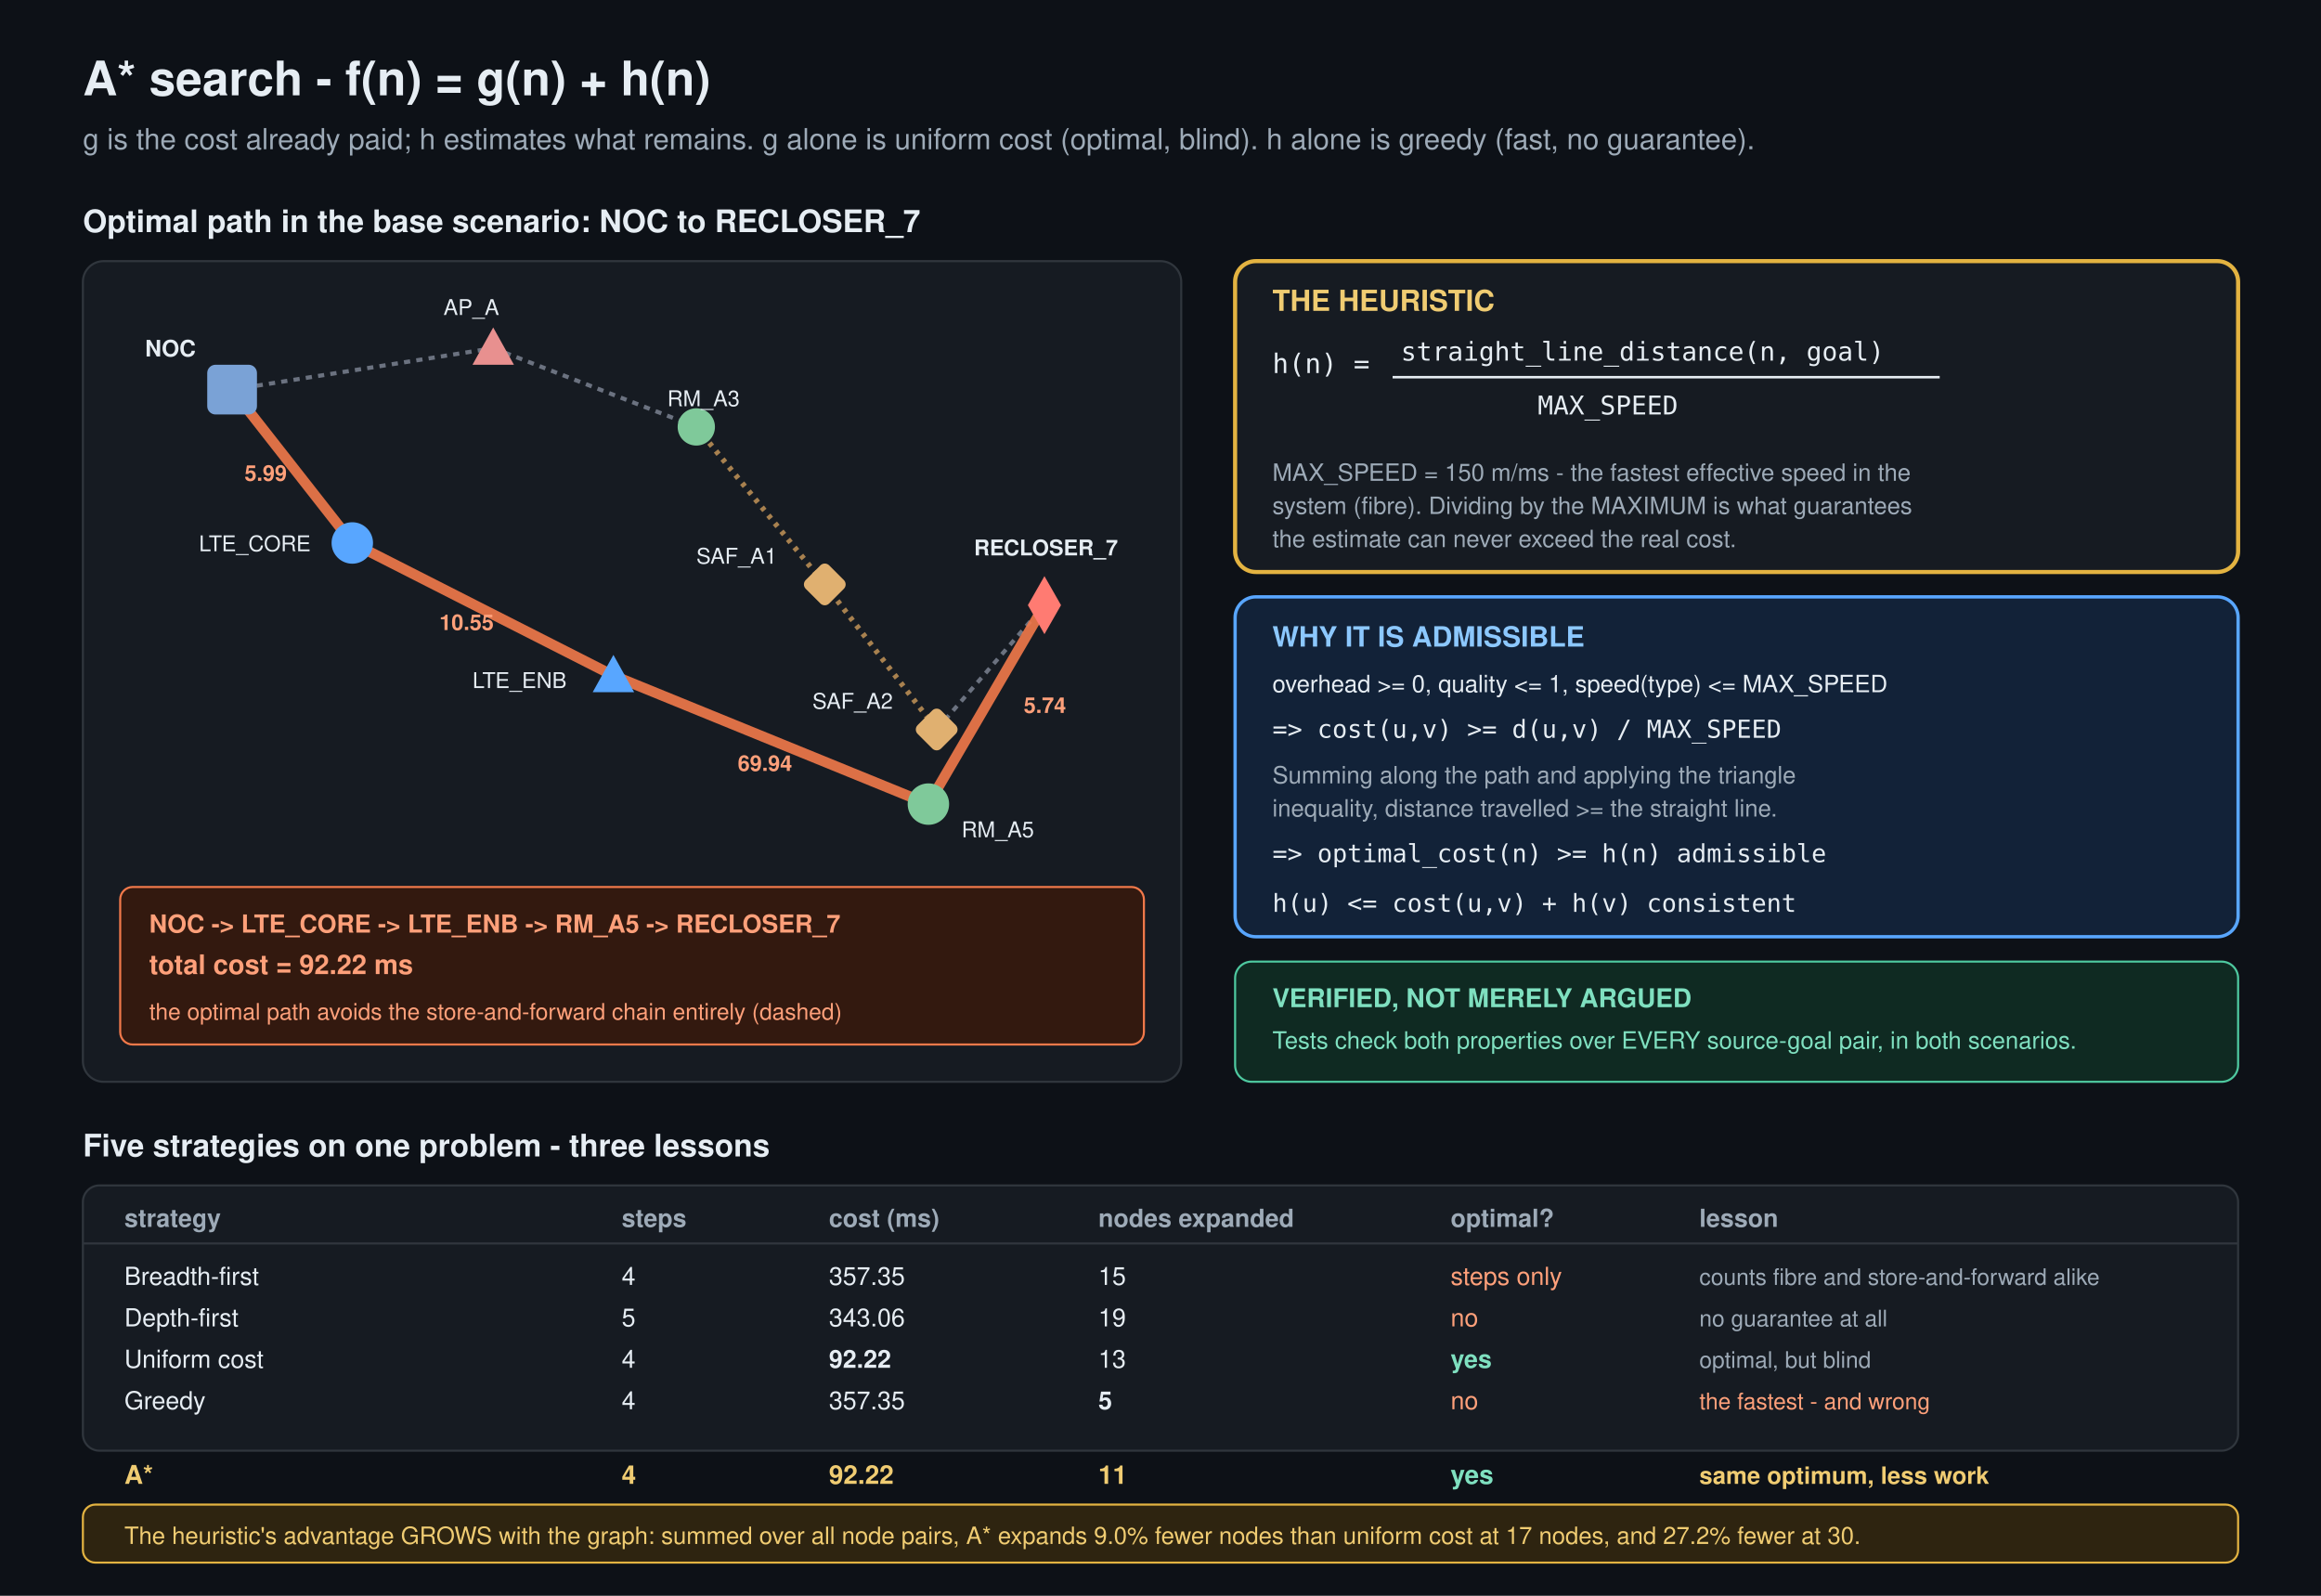
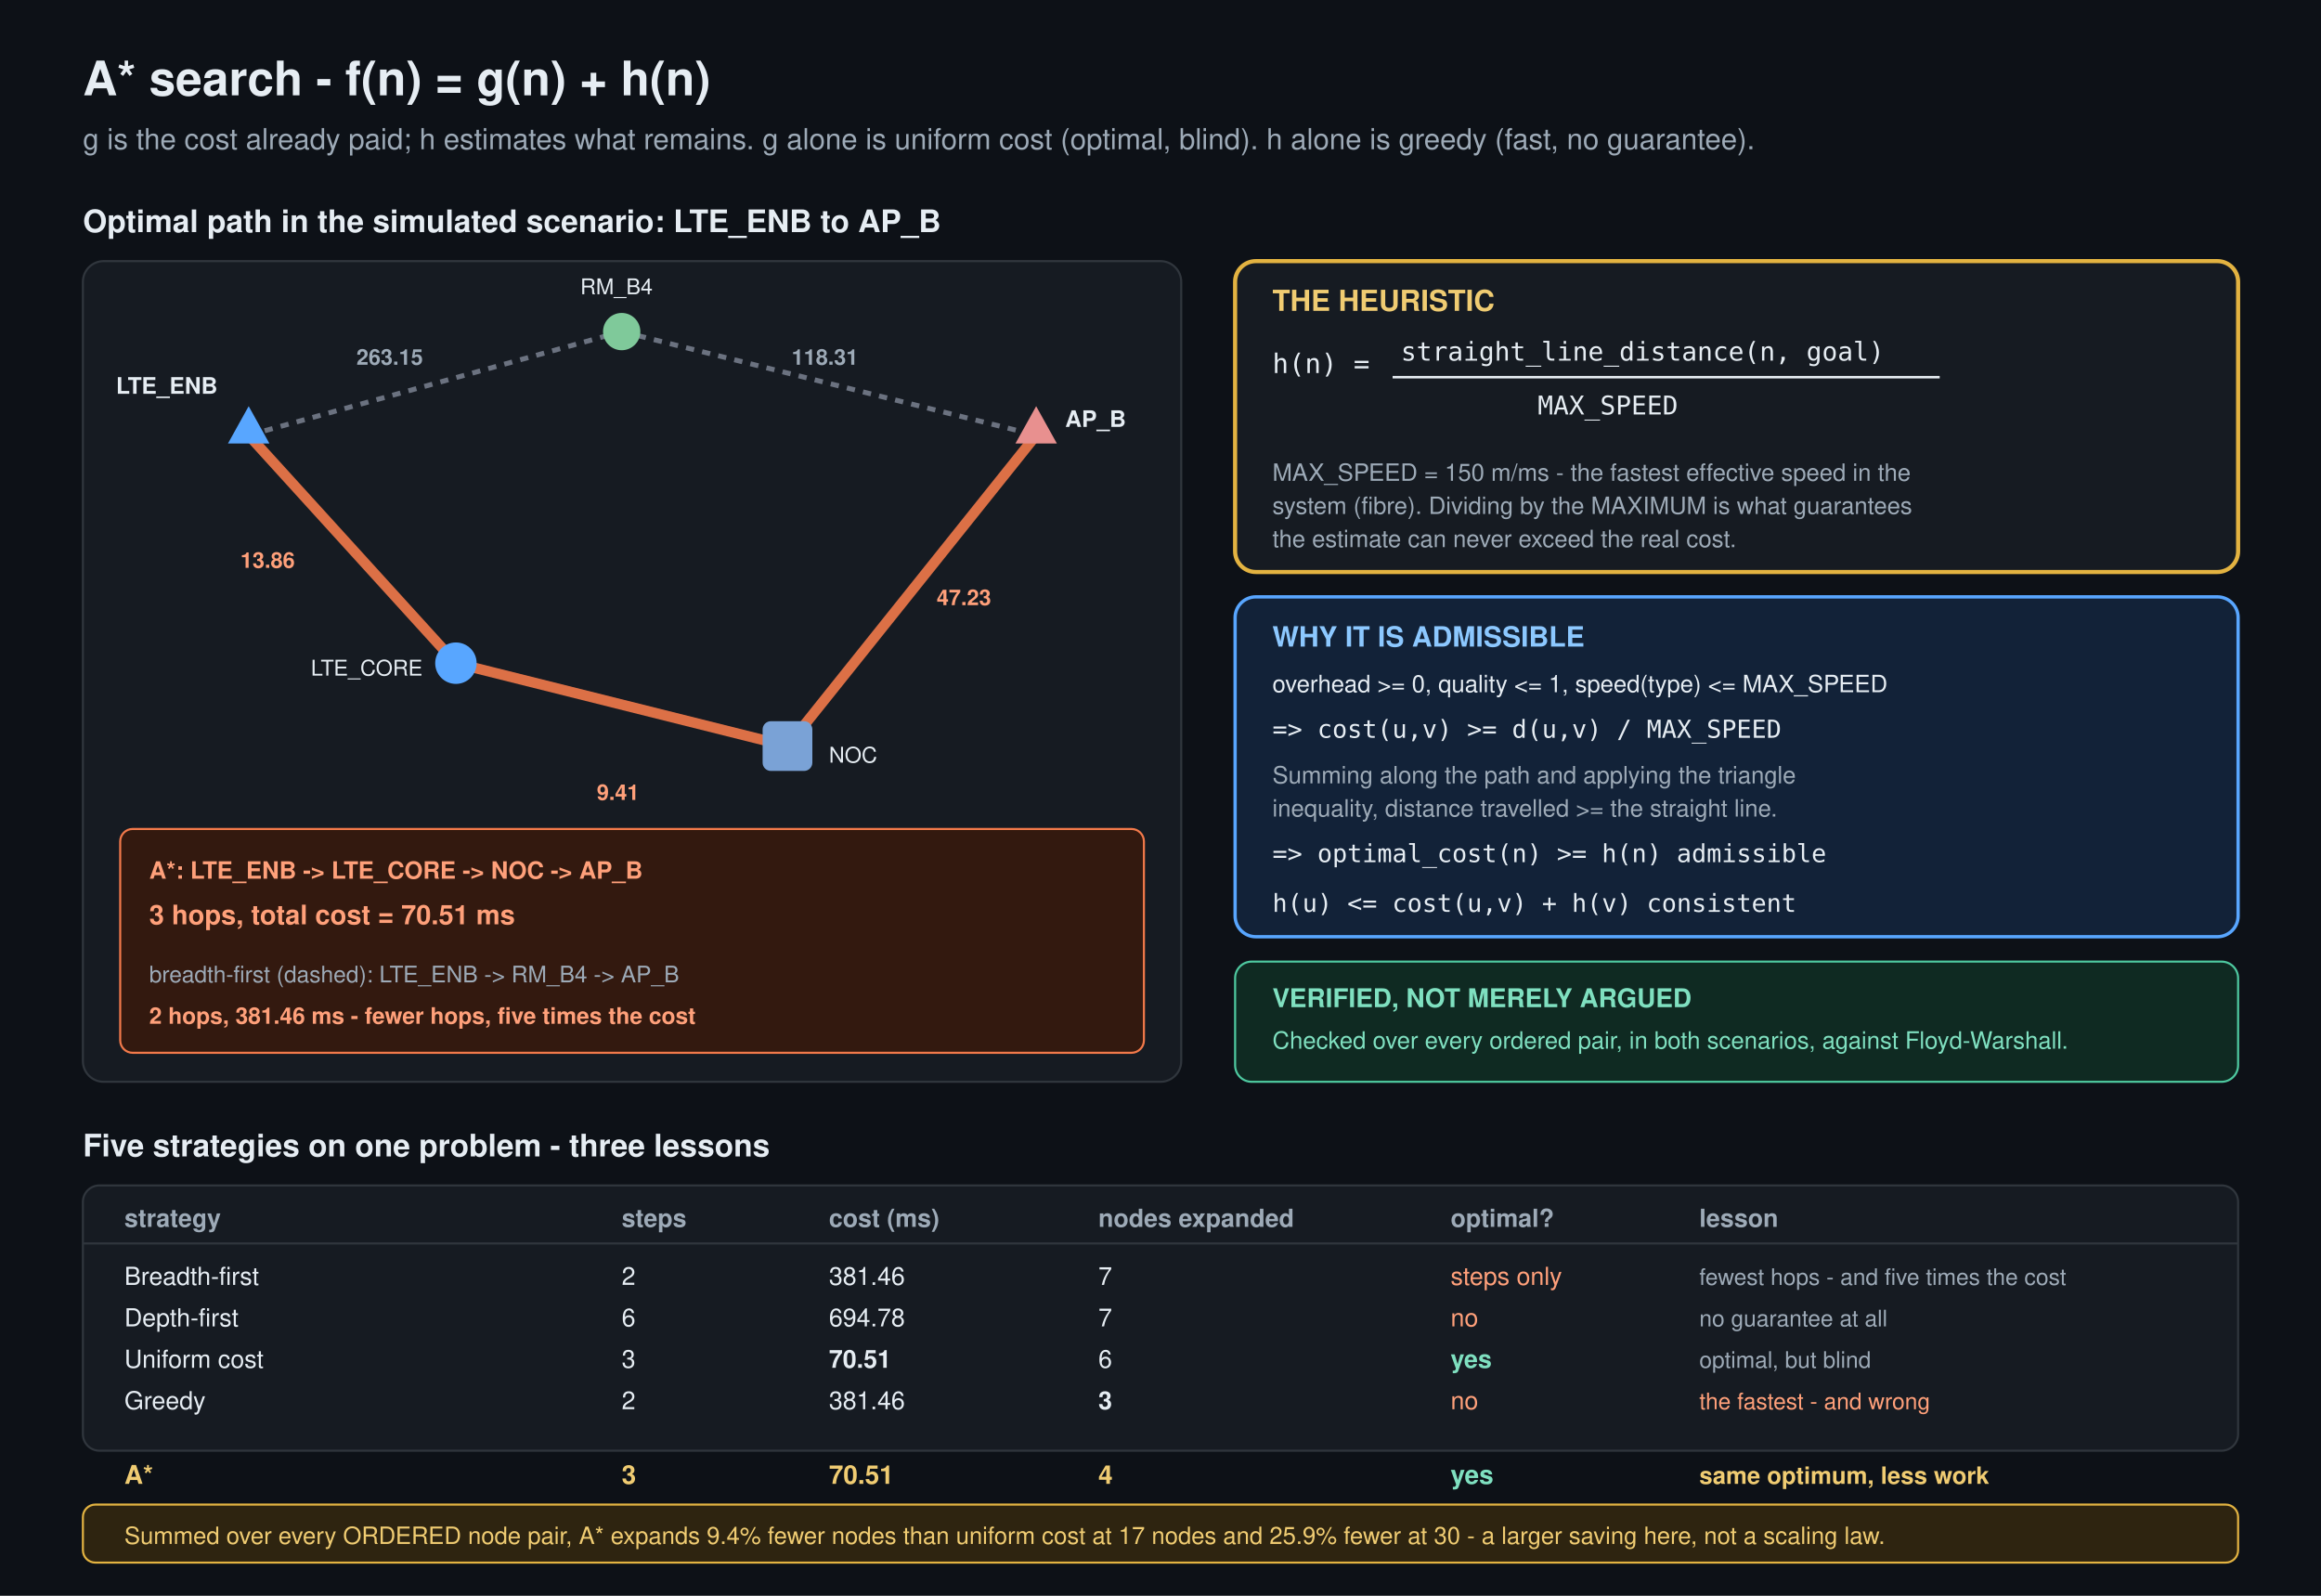
<svg xmlns="http://www.w3.org/2000/svg" viewBox="0 0 1120 770" width="1120" height="770" font-family="Segoe UI, Helvetica, Arial, sans-serif">
  <rect width="1120" height="770" fill="#0d1117" />
  <text x="40" y="46" font-size="23" fill="#e6edf3" font-weight="600">A* search - f(n) = g(n) + h(n)</text>
  <text x="40" y="72" font-size="14" fill="#9daab7">g is the cost already paid; h estimates what remains. g alone is uniform cost (optimal, blind). h alone is greedy (fast, no guarantee).</text>
-   <text x="40" y="112" font-size="15" fill="#e6edf3" font-weight="700">Optimal path in the base scenario: NOC to RECLOSER_7</text>
+   <text x="40" y="112" font-size="15" fill="#e6edf3" font-weight="700">Optimal path in the simulated scenario: LTE_ENB to AP_B</text>
  <rect x="40" y="126" width="530" height="396" rx="10" fill="#161b22" stroke="#30363d" stroke-width="1.0" />
-   <line x1="112" y1="188" x2="238" y2="168" stroke="#6b7280" stroke-width="2" stroke-dasharray="3 3" />
-   <line x1="238" y1="168" x2="336" y2="206" stroke="#6b7280" stroke-width="2" stroke-dasharray="3 3" />
-   <line x1="336" y1="206" x2="398" y2="282" stroke="#a8814f" stroke-width="2.6" stroke-dasharray="2 3" />
-   <line x1="398" y1="282" x2="452" y2="352" stroke="#a8814f" stroke-width="2.6" stroke-dasharray="2 3" />
-   <line x1="452" y1="352" x2="504" y2="292" stroke="#6b7280" stroke-width="2" stroke-dasharray="3 3" />
-   <polyline points="112,188 170,262 296,326 448,388 504,292" fill="none" stroke="#f2794a" stroke-width="5" stroke-linejoin="round" stroke-linecap="round" opacity="0.9" />
-   <rect x="100" y="176" width="24" height="24" rx="4" fill="#7aa2d6" />
-   <text x="70" y="172" font-size="11" fill="#e6edf3" font-weight="700">NOC</text>
-   <circle cx="170" cy="262" r="10" fill="#58a6ff" />
-   <text x="96" y="266" font-size="10.5" fill="#e6edf3">LTE_CORE</text>
-   <polygon points="296,316 306,334 286,334" fill="#58a6ff" />
-   <text x="228" y="332" font-size="10.5" fill="#e6edf3">LTE_ENB</text>
-   <circle cx="448" cy="388" r="10" fill="#7fc99a" />
-   <text x="464" y="404" font-size="10.5" fill="#e6edf3">RM_A5</text>
-   <polygon points="504,278 512,292 504,306 496,292" fill="#ff7b72" />
-   <text x="470" y="268" font-size="10.5" fill="#e6edf3" font-weight="700">RECLOSER_7</text>
-   <polygon points="238,158 248,176 228,176" fill="#e8908f" />
-   <text x="214" y="152" font-size="10.5" fill="#e6edf3">AP_A</text>
-   <circle cx="336" cy="206" r="9" fill="#7fc99a" />
-   <text x="322" y="196" font-size="10.5" fill="#e6edf3">RM_A3</text>
-   <rect x="390" y="274" width="16" height="16" rx="3" fill="#e0b070" transform="rotate(45 398 282)" />
-   <text x="336" y="272" font-size="10.5" fill="#e6edf3">SAF_A1</text>
-   <rect x="444" y="344" width="16" height="16" rx="3" fill="#e0b070" transform="rotate(45 452 352)" />
-   <text x="392" y="342" font-size="10.5" fill="#e6edf3">SAF_A2</text>
-   <text x="118" y="232" font-size="10.5" fill="#ffa07a" font-weight="600">5.99</text>
-   <text x="212" y="304" font-size="10.5" fill="#ffa07a" font-weight="600">10.55</text>
-   <text x="356" y="372" font-size="10.5" fill="#ffa07a" font-weight="600">69.94</text>
-   <text x="494" y="344" font-size="10.5" fill="#ffa07a" font-weight="600">5.74</text>
-   <rect x="58" y="428" width="494" height="76" rx="6" fill="#33190f" stroke="#f2794a" stroke-width="1.0" />
-   <text x="72" y="450" font-size="12" fill="#ffa07a" font-weight="700">NOC -&gt; LTE_CORE -&gt; LTE_ENB -&gt; RM_A5 -&gt; RECLOSER_7</text>
-   <text x="72" y="470" font-size="13" fill="#ffa07a" font-weight="700">total cost = 92.22 ms</text>
-   <text x="72" y="492" font-size="11" fill="#ffa07a">the optimal path avoids the store-and-forward chain entirely (dashed)</text>
+   <line x1="120" y1="210" x2="300" y2="160" stroke="#6b7280" stroke-width="2.4" stroke-dasharray="4 4" />
+   <line x1="300" y1="160" x2="500" y2="210" stroke="#6b7280" stroke-width="2.4" stroke-dasharray="4 4" />
+   <polyline points="120,210 220,320 380,360 500,210" fill="none" stroke="#f2794a" stroke-width="5" stroke-linejoin="round" stroke-linecap="round" opacity="0.9" />
+   <polygon points="120,196 130,214 110,214" fill="#58a6ff" />
+   <text x="56" y="190" font-size="11" fill="#e6edf3" font-weight="700">LTE_ENB</text>
+   <circle cx="220" cy="320" r="10" fill="#58a6ff" />
+   <text x="150" y="326" font-size="10.5" fill="#e6edf3">LTE_CORE</text>
+   <rect x="368" y="348" width="24" height="24" rx="4" fill="#7aa2d6" />
+   <text x="400" y="368" font-size="10.5" fill="#e6edf3">NOC</text>
+   <polygon points="500,196 510,214 490,214" fill="#e8908f" />
+   <text x="514" y="206" font-size="11" fill="#e6edf3" font-weight="700">AP_B</text>
+   <circle cx="300" cy="160" r="9" fill="#7fc99a" />
+   <text x="280" y="142" font-size="10.5" fill="#e6edf3">RM_B4</text>
+   <text x="116" y="274" font-size="10.5" fill="#ffa07a" font-weight="600">13.86</text>
+   <text x="288" y="386" font-size="10.5" fill="#ffa07a" font-weight="600">9.41</text>
+   <text x="452" y="292" font-size="10.5" fill="#ffa07a" font-weight="600">47.23</text>
+   <text x="172" y="176" font-size="10.5" fill="#9daab7" font-weight="600">263.15</text>
+   <text x="382" y="176" font-size="10.5" fill="#9daab7" font-weight="600">118.31</text>
+   <rect x="58" y="400" width="494" height="108" rx="6" fill="#33190f" stroke="#f2794a" stroke-width="1.0" />
+   <text x="72" y="424" font-size="11.5" fill="#ffa07a" font-weight="700">A*:  LTE_ENB -&gt; LTE_CORE -&gt; NOC -&gt; AP_B</text>
+   <text x="72" y="446" font-size="13" fill="#ffa07a" font-weight="700">3 hops,  total cost = 70.51 ms</text>
+   <text x="72" y="474" font-size="11" fill="#9daab7">breadth-first (dashed):  LTE_ENB -&gt; RM_B4 -&gt; AP_B</text>
+   <text x="72" y="494" font-size="11" fill="#ffa07a" font-weight="600">2 hops, 381.46 ms - fewer hops, five times the cost</text>
  <rect x="596" y="126" width="484" height="150" rx="10" fill="#161b22" stroke="#e3b341" stroke-width="2" />
  <text x="614" y="150" font-size="14" fill="#f0cc72" font-weight="700">THE HEURISTIC</text>
  <text x="614" y="180" font-size="13" fill="#e6edf3" font-family="Consolas, SFMono-Regular, Menlo, monospace">h(n) =</text>
  <text x="676" y="174" font-size="12.5" fill="#e6edf3" font-family="Consolas, SFMono-Regular, Menlo, monospace">straight_line_distance(n, goal)</text>
  <line x1="672" y1="182" x2="936" y2="182" stroke="#e6edf3" stroke-width="1.2" />
  <text x="742" y="200" font-size="12.5" fill="#e6edf3" font-family="Consolas, SFMono-Regular, Menlo, monospace">MAX_SPEED</text>
  <text x="614" y="232" font-size="11.5" fill="#9daab7">MAX_SPEED = 150 m/ms - the fastest effective speed in the</text>
  <text x="614" y="248" font-size="11.5" fill="#9daab7">system (fibre). Dividing by the MAXIMUM is what guarantees</text>
  <text x="614" y="264" font-size="11.5" fill="#9daab7">the estimate can never exceed the real cost.</text>
  <rect x="596" y="288" width="484" height="164" rx="10" fill="#122238" stroke="#58a6ff" stroke-width="1.6" />
  <text x="614" y="312" font-size="13.5" fill="#8cc8ff" font-weight="700">WHY IT IS ADMISSIBLE</text>
  <text x="614" y="334" font-size="11.5" fill="#e6edf3">overhead &gt;= 0,  quality &lt;= 1,  speed(type) &lt;= MAX_SPEED</text>
  <text x="614" y="356" font-size="12" fill="#e6edf3" font-family="Consolas, SFMono-Regular, Menlo, monospace">=&gt; cost(u,v) &gt;= d(u,v) / MAX_SPEED</text>
  <text x="614" y="378" font-size="11.5" fill="#9daab7">Summing along the path and applying the triangle</text>
  <text x="614" y="394" font-size="11.5" fill="#9daab7">inequality, distance travelled &gt;= the straight line.</text>
  <text x="614" y="416" font-size="12" fill="#e6edf3" font-family="Consolas, SFMono-Regular, Menlo, monospace">=&gt; optimal_cost(n) &gt;= h(n)    admissible</text>
  <text x="614" y="440" font-size="12" fill="#e6edf3" font-family="Consolas, SFMono-Regular, Menlo, monospace">h(u) &lt;= cost(u,v) + h(v)      consistent</text>
  <rect x="596" y="464" width="484" height="58" rx="8" fill="#0f2a22" stroke="#4ec9a0" stroke-width="1.0" />
  <text x="614" y="486" font-size="12.5" fill="#7fe0c0" font-weight="700">VERIFIED, NOT MERELY ARGUED</text>
-   <text x="614" y="506" font-size="11.5" fill="#7fe0c0">Tests check both properties over EVERY source-goal pair, in both scenarios.</text>
+   <text x="614" y="506" font-size="11.5" fill="#7fe0c0">Checked over every ordered pair, in both scenarios, against Floyd-Warshall.</text>
  <text x="40" y="558" font-size="15" fill="#e6edf3" font-weight="700">Five strategies on one problem - three lessons</text>
  <rect x="40" y="572" width="1040" height="128" rx="8" fill="#161b22" stroke="#30363d" stroke-width="1.0" />
  <line x1="40" y1="600" x2="1080" y2="600" stroke="#30363d" stroke-width="1" />
  <text x="60" y="592" font-size="12" fill="#9daab7" font-weight="700">strategy</text>
  <text x="300" y="592" font-size="12" fill="#9daab7" font-weight="700">steps</text>
  <text x="400" y="592" font-size="12" fill="#9daab7" font-weight="700">cost (ms)</text>
  <text x="530" y="592" font-size="12" fill="#9daab7" font-weight="700">nodes expanded</text>
  <text x="700" y="592" font-size="12" fill="#9daab7" font-weight="700">optimal?</text>
  <text x="820" y="592" font-size="12" fill="#9daab7" font-weight="700">lesson</text>
  <text x="60" y="620" font-size="12" fill="#e6edf3">Breadth-first</text>
-   <text x="300" y="620" font-size="12" fill="#e6edf3">4</text>
-   <text x="400" y="620" font-size="12" fill="#e6edf3">357.35</text>
-   <text x="530" y="620" font-size="12" fill="#e6edf3">15</text>
+   <text x="300" y="620" font-size="12" fill="#e6edf3">2</text>
+   <text x="400" y="620" font-size="12" fill="#e6edf3">381.46</text>
+   <text x="530" y="620" font-size="12" fill="#e6edf3">7</text>
  <text x="700" y="620" font-size="12" fill="#ffa07a">steps only</text>
-   <text x="820" y="620" font-size="11" fill="#9daab7">counts fibre and store-and-forward alike</text>
+   <text x="820" y="620" font-size="11" fill="#9daab7">fewest hops - and five times the cost</text>
  <text x="60" y="640" font-size="12" fill="#e6edf3">Depth-first</text>
-   <text x="300" y="640" font-size="12" fill="#e6edf3">5</text>
-   <text x="400" y="640" font-size="12" fill="#e6edf3">343.06</text>
-   <text x="530" y="640" font-size="12" fill="#e6edf3">19</text>
+   <text x="300" y="640" font-size="12" fill="#e6edf3">6</text>
+   <text x="400" y="640" font-size="12" fill="#e6edf3">694.78</text>
+   <text x="530" y="640" font-size="12" fill="#e6edf3">7</text>
  <text x="700" y="640" font-size="12" fill="#ffa07a">no</text>
  <text x="820" y="640" font-size="11" fill="#9daab7">no guarantee at all</text>
  <text x="60" y="660" font-size="12" fill="#e6edf3">Uniform cost</text>
-   <text x="300" y="660" font-size="12" fill="#e6edf3">4</text>
-   <text x="400" y="660" font-size="12" fill="#e6edf3" font-weight="700">92.22</text>
-   <text x="530" y="660" font-size="12" fill="#e6edf3">13</text>
+   <text x="300" y="660" font-size="12" fill="#e6edf3">3</text>
+   <text x="400" y="660" font-size="12" fill="#e6edf3" font-weight="700">70.51</text>
+   <text x="530" y="660" font-size="12" fill="#e6edf3">6</text>
  <text x="700" y="660" font-size="12" fill="#7fe0c0" font-weight="700">yes</text>
  <text x="820" y="660" font-size="11" fill="#9daab7">optimal, but blind</text>
  <text x="60" y="680" font-size="12" fill="#e6edf3">Greedy</text>
-   <text x="300" y="680" font-size="12" fill="#e6edf3">4</text>
-   <text x="400" y="680" font-size="12" fill="#e6edf3">357.35</text>
-   <text x="530" y="680" font-size="12" fill="#e6edf3" font-weight="700">5</text>
+   <text x="300" y="680" font-size="12" fill="#e6edf3">2</text>
+   <text x="400" y="680" font-size="12" fill="#e6edf3">381.46</text>
+   <text x="530" y="680" font-size="12" fill="#e6edf3" font-weight="700">3</text>
  <text x="700" y="680" font-size="12" fill="#ffa07a">no</text>
  <text x="820" y="680" font-size="11" fill="#ffa07a">the fastest - and wrong</text>
  <text x="60" y="716" font-size="12.5" fill="#f0cc72" font-weight="700">A*</text>
-   <text x="300" y="716" font-size="12.5" fill="#f0cc72" font-weight="700">4</text>
-   <text x="400" y="716" font-size="12.5" fill="#f0cc72" font-weight="700">92.22</text>
-   <text x="530" y="716" font-size="12.5" fill="#f0cc72" font-weight="700">11</text>
+   <text x="300" y="716" font-size="12.5" fill="#f0cc72" font-weight="700">3</text>
+   <text x="400" y="716" font-size="12.5" fill="#f0cc72" font-weight="700">70.51</text>
+   <text x="530" y="716" font-size="12.5" fill="#f0cc72" font-weight="700">4</text>
  <text x="700" y="716" font-size="12.5" fill="#7fe0c0" font-weight="700">yes</text>
  <text x="820" y="716" font-size="11.5" fill="#f0cc72" font-weight="700">same optimum, less work</text>
  <rect x="40" y="726" width="1040" height="28" rx="6" fill="#2e2410" stroke="#e3b341" stroke-width="1.0" />
-   <text x="60" y="745" font-size="11.5" fill="#f0cc72">The heuristic's advantage GROWS with the graph: summed over all node pairs, A* expands 9.0% fewer nodes than uniform cost at 17 nodes, and 27.2% fewer at 30.</text>
+   <text x="60" y="745" font-size="11.5" fill="#f0cc72">Summed over every ORDERED node pair, A* expands 9.4% fewer nodes than uniform cost at 17 nodes and 25.9% fewer at 30 - a larger saving here, not a scaling law.</text>
</svg>
